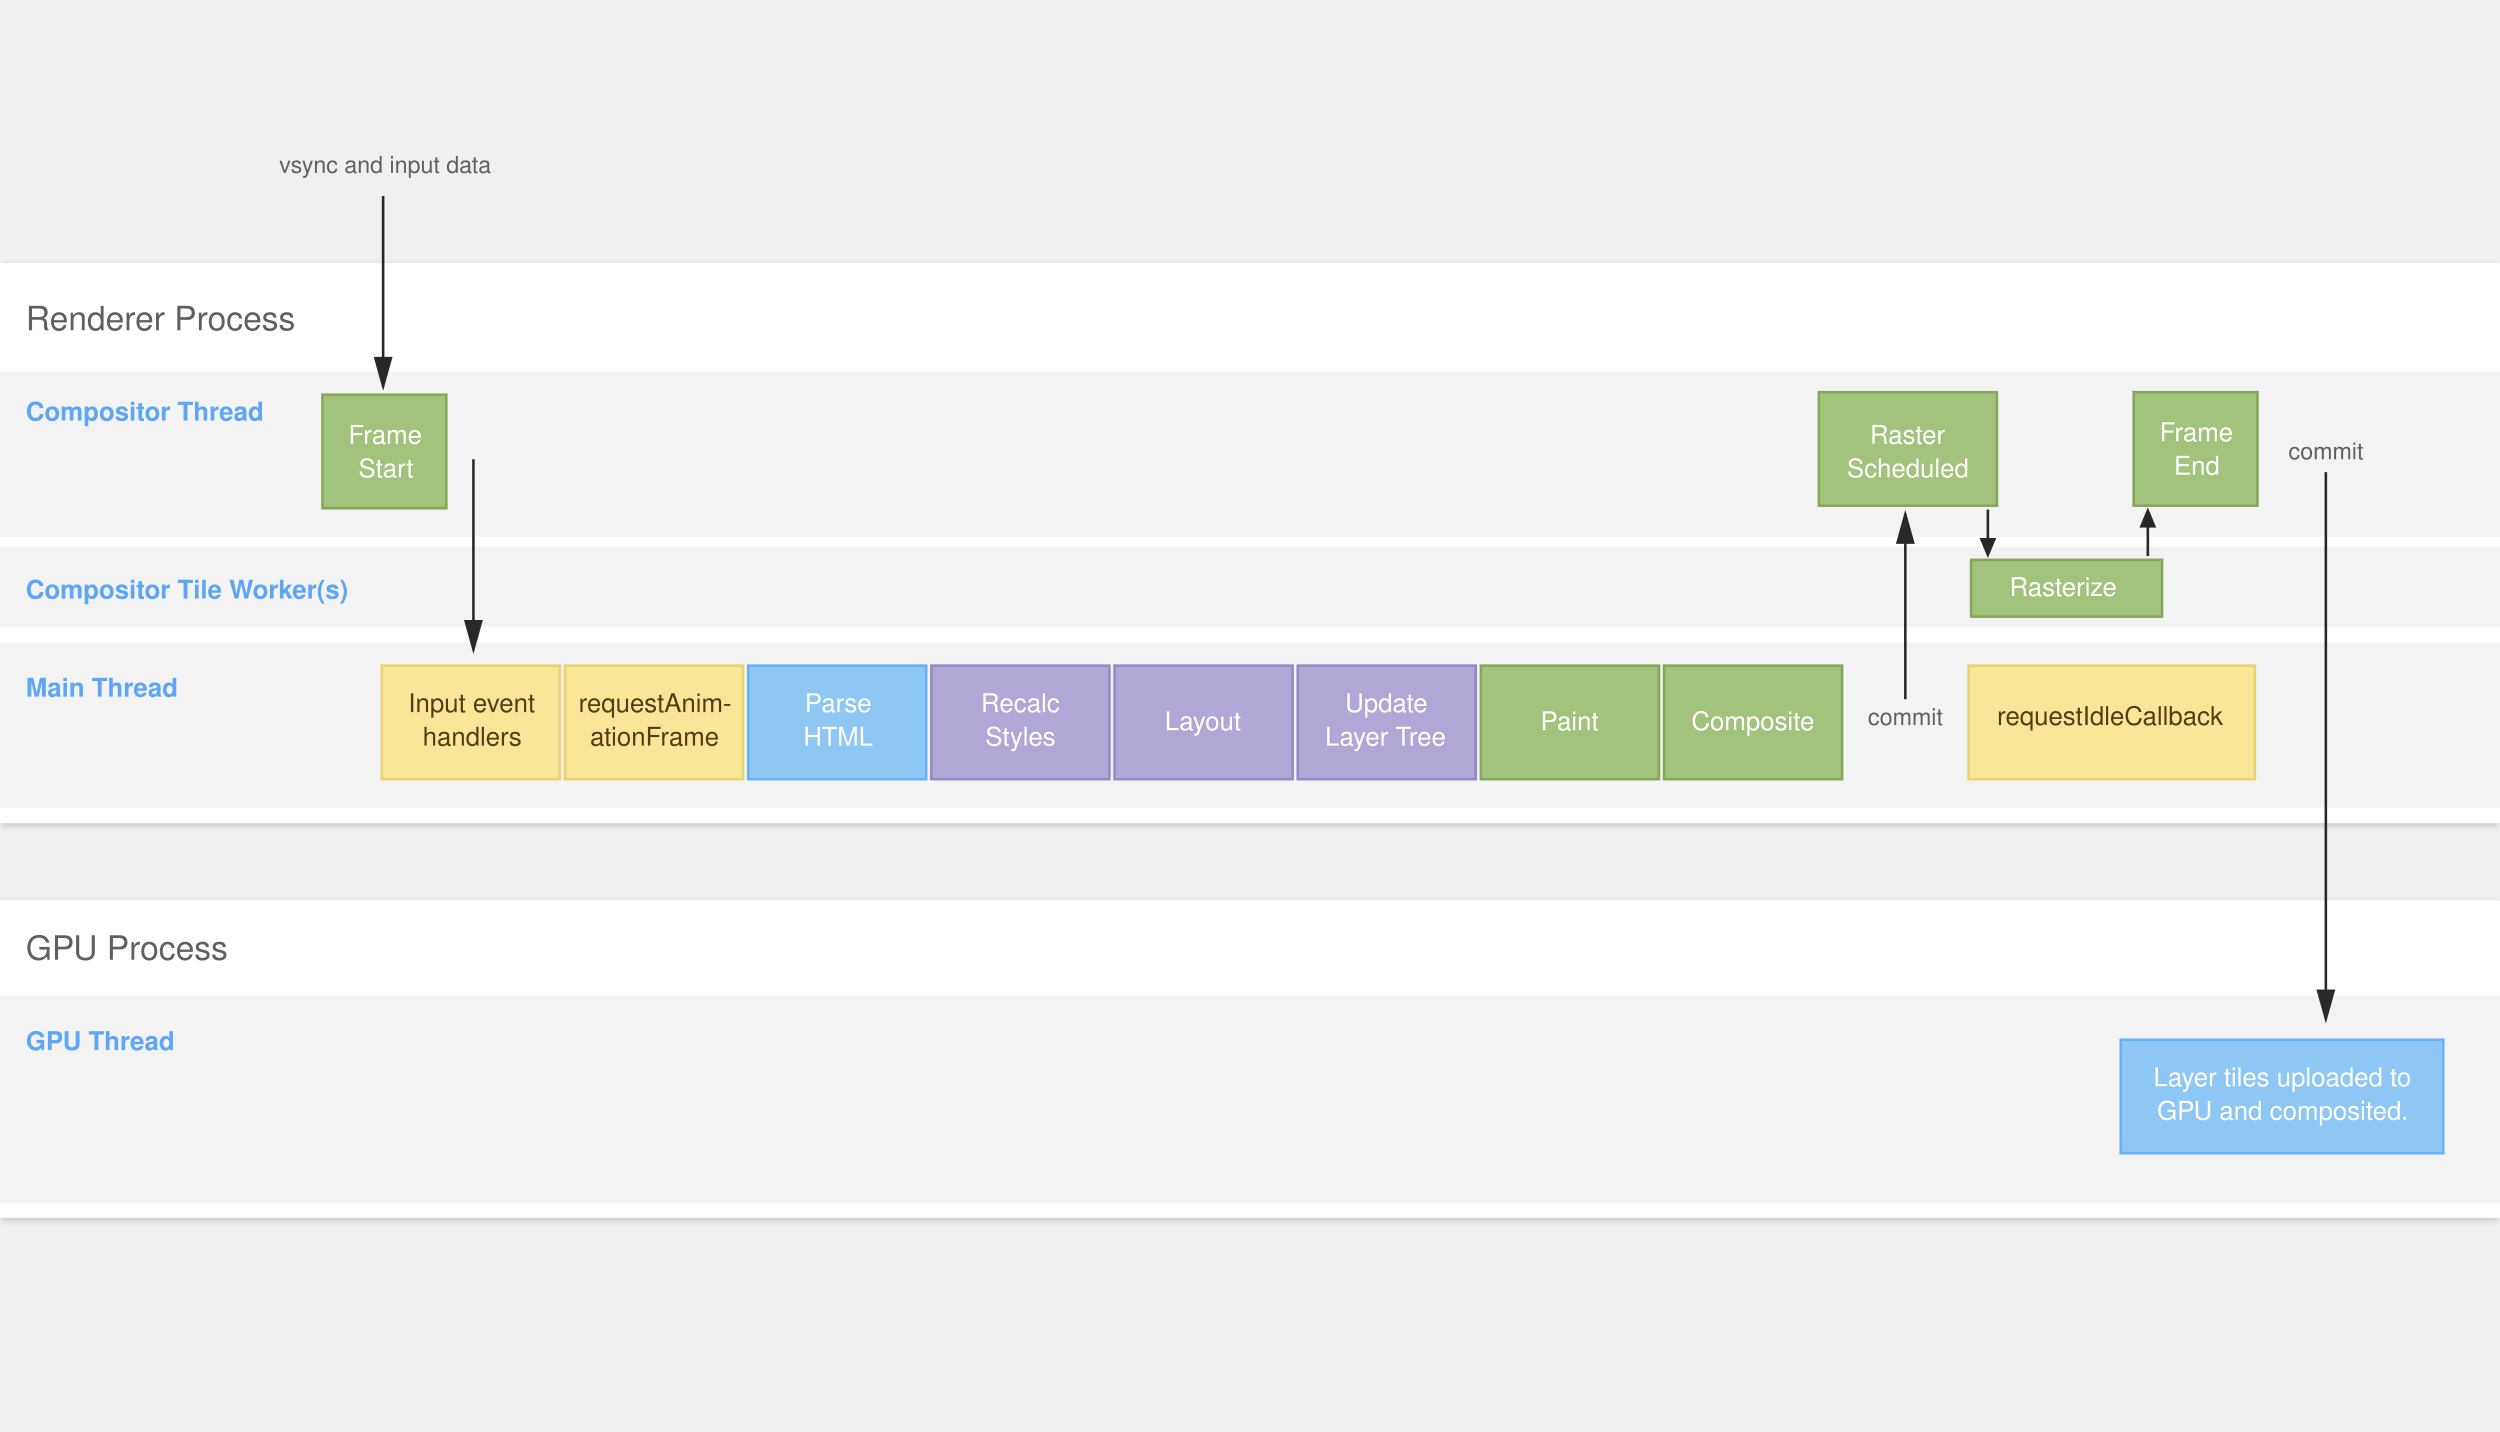
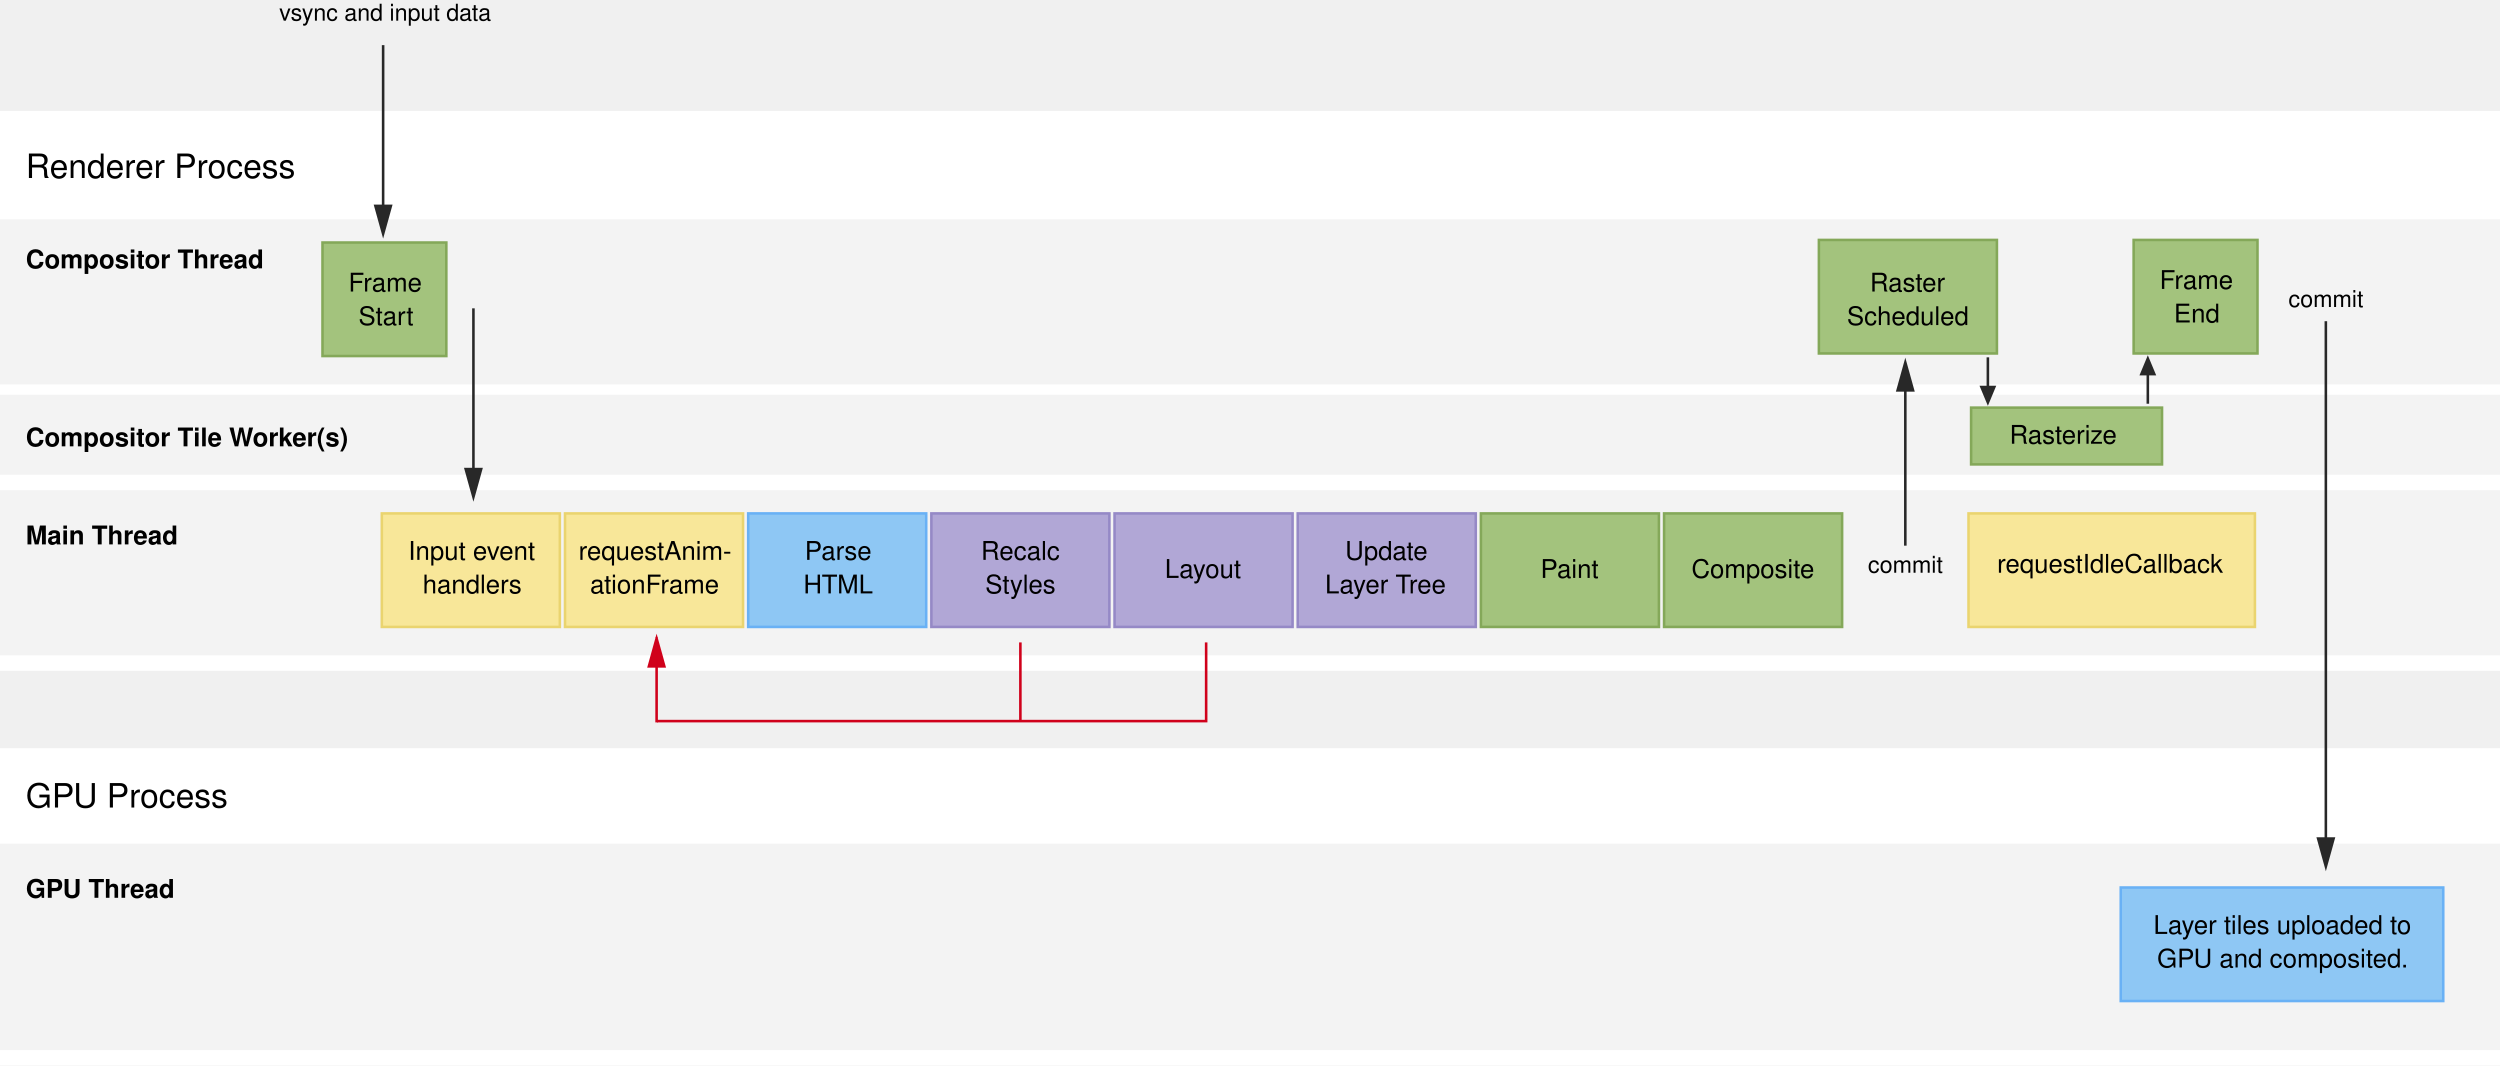
- <svg xmlns="http://www.w3.org/2000/svg" width="969" height="555" viewBox="0 0 969 555">
-   <defs>
-     <filter x="-50%" y="-50%" width="200%" height="200%" filterUnits="objectBoundingBox" id="a">
-       <feOffset dy="1" in="SourceAlpha" result="shadowOffsetOuter1" />
-       <feGaussianBlur stdDeviation="1.5" in="shadowOffsetOuter1" result="shadowBlurOuter1" />
-       <feColorMatrix values="0 0 0 0 0 0 0 0 0 0 0 0 0 0 0 0 0 0 0.181 0" in="shadowBlurOuter1" result="shadowMatrixOuter1" />
-       <feMerge>
-         <feMergeNode in="shadowMatrixOuter1" />
-         <feMergeNode in="SourceGraphic" />
-       </feMerge>
-     </filter>
-     <filter x="-50%" y="-50%" width="200%" height="200%" filterUnits="objectBoundingBox" id="b">
-       <feOffset dy="1" in="SourceAlpha" result="shadowOffsetOuter1" />
-       <feGaussianBlur stdDeviation="1.5" in="shadowOffsetOuter1" result="shadowBlurOuter1" />
-       <feColorMatrix values="0 0 0 0 0 0 0 0 0 0 0 0 0 0 0 0 0 0 0.181 0" in="shadowBlurOuter1" result="shadowMatrixOuter1" />
-       <feMerge>
-         <feMergeNode in="shadowMatrixOuter1" />
-         <feMergeNode in="SourceGraphic" />
-       </feMerge>
-     </filter>
-   </defs>
+ <svg xmlns="http://www.w3.org/2000/svg" width="969" height="413" viewBox="0 0 969 413">
  <g fill="none" fill-rule="evenodd">
-     <path fill="#FFF" filter="url(#a)" d="M0 349h969v123H0z" />
-     <path fill="#F3F3F3" d="M0 386h969v80H0z" />
-     <path fill="#FFF" filter="url(#b)" d="M0 102h969v217H0z" />
-     <path fill="#F3F3F3" d="M0 144h969v64H0zM0 212h969v31H0zM0 249h969v64H0z" />
-     <text font-family="Helvetica" font-size="13" fill="#606060">
-       <tspan x="10" y="128">Renderer Process</tspan>
+     <path d="M0 290h969v123H0V290z" fill="#FFF" />
+     <path d="M0 327h969v80H0v-80z" fill="#F3F3F3" />
+     <path d="M0 43h969v217H0V43z" fill="#FFF" />
+     <path d="M0 85h969v64H0V85zm0 68h969v31H0v-31zm0 37h969v64H0v-64z" fill="#F3F3F3" />
+     <text fill="#606060" font-family="Helvetica" font-size="13" transform="translate(0 -1)">
+       <tspan x="10" y="70" fill="#000">Renderer Process</tspan>
    </text>
-     <text font-family="Helvetica" font-size="10" font-weight="bold" fill="#5DA5F5">
-       <tspan x="10" y="163">Compositor Thread</tspan>
+     <text fill="#5DA5F5" font-family="Helvetica-Bold, Helvetica" font-size="10" font-weight="bold" transform="translate(0 -1)">
+       <tspan x="10" y="105" fill="#000">Compositor Thread</tspan>
    </text>
-     <text font-family="Helvetica" font-size="10" font-weight="bold" fill="#5DA5F5">
-       <tspan x="10" y="232">Compositor Tile Worker(s)</tspan>
+     <text fill="#5DA5F5" font-family="Helvetica-Bold, Helvetica" font-size="10" font-weight="bold" transform="translate(0 -1)">
+       <tspan x="10" y="174" fill="#000">Compositor Tile Worker(s)</tspan>
    </text>
-     <text font-family="Helvetica" font-size="10" font-weight="bold" fill="#5DA5F5">
-       <tspan x="10" y="270">Main Thread</tspan>
+     <text fill="#5DA5F5" font-family="Helvetica-Bold, Helvetica" font-size="10" font-weight="bold" transform="translate(0 -1)">
+       <tspan x="10" y="212" fill="#000">Main Thread</tspan>
    </text>
-     <text font-family="Helvetica" font-size="10" font-weight="bold" fill="#5DA5F5">
-       <tspan x="10" y="407">GPU Thread</tspan>
+     <text fill="#5DA5F5" font-family="Helvetica-Bold, Helvetica" font-size="10" font-weight="bold" transform="translate(0 -1)">
+       <tspan x="10" y="349" fill="#000">GPU Thread</tspan>
    </text>
-     <text font-family="Helvetica" font-size="13" fill="#606060">
-       <tspan x="10" y="372">GPU Process</tspan>
+     <text fill="#606060" font-family="Helvetica" font-size="13" transform="translate(0 -1)">
+       <tspan x="10" y="314" fill="#000">GPU Process</tspan>
    </text>
-     <path stroke="#84A859" fill="#A3C37D" d="M125 153h48v44h-48z" />
-     <path stroke="#EAD46F" fill="#F8E799" d="M148 258h69v44h-69z" />
-     <path d="M183.5 178.5v73.11M183.5 251.61l3-10.8h-6l3 10.8zM738.5 270.5v-71M738.5 199.5l-3 10.8h6l-3-10.8zM901.5 183.5v211.334M901.5 394.834l3-10.8h-6l3 10.8z" stroke="#282828" stroke-linecap="square" fill="#282828" />
-     <text font-family="Helvetica" font-size="10" fill="#5C3817">
-       <tspan x="158.259" y="276">Input event</tspan>
-       <tspan x="163.82" y="289">handlers</tspan>
+     <path d="M125 94h48v44h-48V94z" stroke="#84A859" fill="#A3C37D" />
+     <path d="M148 199h69v44h-69v-44z" stroke="#EAD46F" fill="#F8E799" />
+     <path d="M183.5 119.5v73.11-73.11zm0 73.11l3-10.8h-6l3 10.8zm555 18.89v-71 71zm0-71l-3 10.8h6l-3-10.8zm163-16v211.334V124.5zm0 211.334l3-10.8h-6l3 10.8z" stroke="#282828" fill="#282828" />
+     <text fill="#5C3817" font-family="Helvetica" font-size="10" transform="translate(0 -1)">
+       <tspan x="158.259" y="218" fill="#000">Input event</tspan>
    </text>
-     <path stroke="#EAD46F" fill="#F8E799" d="M219 258h69v44h-69z" />
-     <text font-family="Helvetica" font-size="10" fill="#5C3817">
-       <tspan x="224.266" y="276">requestAnim-</tspan>
-       <tspan x="228.712" y="289">ationFrame</tspan>
+     <text fill="#5C3817" font-family="Helvetica" font-size="10" transform="translate(0 -1)">
+       <tspan x="163.82" y="231" fill="#000">handlers</tspan>
    </text>
-     <path stroke="#69B1F5" fill="#8EC7F4" d="M290 258h69v44h-69z" />
-     <text font-family="Helvetica" font-size="10" fill="#FFF">
-       <tspan x="311.938" y="276">Parse </tspan>
-       <tspan x="311.389" y="289">HTML</tspan>
+     <path d="M219 199h69v44h-69v-44z" stroke="#EAD46F" fill="#F8E799" />
+     <text fill="#5C3817" font-family="Helvetica" font-size="10" transform="translate(0 -1)">
+       <tspan x="224.266" y="218" fill="#000">requestAnim-</tspan>
    </text>
-     <path stroke="#9589C6" fill="#B1A7D6" d="M361 258h69v44h-69z" />
-     <text font-family="Helvetica" font-size="10" fill="#FFF">
-       <tspan x="380.217" y="276">Recalc</tspan>
-       <tspan x="381.884" y="289">Styles</tspan>
+     <text fill="#5C3817" font-family="Helvetica" font-size="10" transform="translate(0 -1)">
+       <tspan x="228.712" y="231" fill="#000">ationFrame</tspan>
    </text>
-     <path stroke="#9589C6" fill="#B1A7D6" d="M432 258h69v44h-69z" />
-     <text font-family="Helvetica" font-size="10" fill="#FFF">
-       <tspan x="451.488" y="283">Layout</tspan>
+     <path d="M290 199h69v44h-69v-44z" stroke="#69B1F5" fill="#8EC7F4" />
+     <text fill="#FFF" font-family="Helvetica" font-size="10" transform="translate(0 -1)">
+       <tspan x="311.938" y="218" fill="#000">Parse</tspan>
    </text>
-     <path stroke="#9589C6" fill="#B1A7D6" d="M503 258h69v44h-69z" />
-     <text font-family="Helvetica" font-size="10" fill="#FFF">
-       <tspan x="521.377" y="276">Update</tspan>
-       <tspan x="513.594" y="289">Layer Tree</tspan>
+     <text fill="#FFF" font-family="Helvetica" font-size="10" transform="translate(0 -1)">
+       <tspan x="311.389" y="231" fill="#000">HTML</tspan>
    </text>
-     <path stroke="#84A859" fill="#A3C37D" d="M574 258h69v44h-69z" />
-     <text font-family="Helvetica" font-size="10" fill="#FFF">
-       <tspan x="597.104" y="283">Paint</tspan>
+     <path d="M361 199h69v44h-69v-44z" stroke="#9589C6" fill="#B1A7D6" />
+     <text fill="#FFF" font-family="Helvetica" font-size="10" transform="translate(0 -1)">
+       <tspan x="380.217" y="218" fill="#000">Recalc</tspan>
    </text>
-     <text font-family="Helvetica" font-size="10" fill="#FFF">
-       <tspan x="135.054" y="172">Frame</tspan>
-       <tspan x="138.941" y="185">Start</tspan>
+     <text fill="#FFF" font-family="Helvetica" font-size="10" transform="translate(0 -1)">
+       <tspan x="381.884" y="231" fill="#000">Styles</tspan>
    </text>
-     <path stroke="#84A859" fill="#A3C37D" d="M645 258h69v44h-69z" />
-     <text font-family="Helvetica" font-size="10" fill="#FFF">
-       <tspan x="655.601" y="283">Composite</tspan>
+     <path d="M432 199h69v44h-69v-44z" stroke="#9589C6" fill="#B1A7D6" />
+     <text fill="#FFF" font-family="Helvetica" font-size="10" transform="translate(0 -1)">
+       <tspan x="451.488" y="225" fill="#000">Layout</tspan>
    </text>
-     <path stroke="#84A859" fill="#A3C37D" d="M705 152h69v44h-69z" />
-     <text font-family="Helvetica" font-size="10" fill="#FFF">
-       <tspan x="724.773" y="172">Raster</tspan>
-       <tspan x="715.87" y="185">Scheduled</tspan>
+     <path d="M503 199h69v44h-69v-44z" stroke="#9589C6" fill="#B1A7D6" />
+     <text fill="#FFF" font-family="Helvetica" font-size="10" transform="translate(0 -1)">
+       <tspan x="521.377" y="218" fill="#000">Update</tspan>
    </text>
-     <path stroke="#84A859" fill="#A3C37D" d="M764 217h74v22h-74z" />
-     <text font-family="Helvetica" font-size="10" fill="#FFF">
-       <tspan x="778.882" y="231">Rasterize</tspan>
+     <text fill="#FFF" font-family="Helvetica" font-size="10" transform="translate(0 -1)">
+       <tspan x="513.594" y="231" fill="#000">Layer Tree</tspan>
    </text>
-     <path stroke="#84A859" fill="#A3C37D" d="M827 152h48v44h-48z" />
-     <text font-family="Helvetica" font-size="10" fill="#FFF">
-       <tspan x="837.054" y="171">Frame</tspan>
-       <tspan x="842.604" y="184">End</tspan>
+     <path d="M574 199h69v44h-69v-44z" stroke="#84A859" fill="#A3C37D" />
+     <text fill="#FFF" font-family="Helvetica" font-size="10" transform="translate(0 -1)">
+       <tspan x="597.104" y="225" fill="#000">Paint</tspan>
    </text>
-     <path stroke="#EAD46F" fill="#F8E799" d="M763 258h111v44H763z" />
-     <text font-family="Helvetica" font-size="10" fill="#5C3817">
-       <tspan x="774.086" y="281">requestIdleCallback</tspan>
+     <text fill="#FFF" font-family="Helvetica" font-size="10" transform="translate(0 -1)">
+       <tspan x="135.054" y="114" fill="#000">Frame</tspan>
    </text>
-     <path stroke="#69B1F5" fill="#8EC7F4" d="M822 403h125v44H822z" />
-     <text font-family="Helvetica" font-size="10" fill="#FFF">
-       <tspan x="834.688" y="421">Layer tiles uploaded to </tspan>
-       <tspan x="836.086" y="434">GPU and composited.</tspan>
+     <text fill="#FFF" font-family="Helvetica" font-size="10" transform="translate(0 -1)">
+       <tspan x="138.941" y="127" fill="#000">Start</tspan>
    </text>
-     <text font-family="Helvetica" font-size="9" fill="#606060">
-       <tspan x="108.222" y="67">vsync and input data</tspan>
+     <path d="M645 199h69v44h-69v-44z" stroke="#84A859" fill="#A3C37D" />
+     <text fill="#FFF" font-family="Helvetica" font-size="10" transform="translate(0 -1)">
+       <tspan x="655.601" y="225" fill="#000">Composite</tspan>
    </text>
-     <text font-family="Helvetica" font-size="9" fill="#606060">
-       <tspan x="724" y="281">commit</tspan>
+     <path d="M705 93h69v44h-69V93z" stroke="#84A859" fill="#A3C37D" />
+     <text fill="#FFF" font-family="Helvetica" font-size="10" transform="translate(0 -1)">
+       <tspan x="724.773" y="114" fill="#000">Raster</tspan>
    </text>
-     <text font-family="Helvetica" font-size="9" fill="#606060">
-       <tspan x="887" y="178">commit</tspan>
+     <text fill="#FFF" font-family="Helvetica" font-size="10" transform="translate(0 -1)">
+       <tspan x="715.87" y="127" fill="#000">Scheduled</tspan>
    </text>
-     <path d="M148.5 76.5v73.11M148.5 149.61l3-10.8h-6l3 10.8zM832.5 204v11.5V204H830l2.5-6 2.5 6h-2.5zM770.5 209v-11.5V209h2.5l-2.5 6-2.5-6h2.5z" stroke="#282828" stroke-linecap="square" fill="#282828" />
+     <path d="M764 158h74v22h-74v-22z" stroke="#84A859" fill="#A3C37D" />
+     <text fill="#FFF" font-family="Helvetica" font-size="10" transform="translate(0 -1)">
+       <tspan x="778.882" y="173" fill="#000">Rasterize</tspan>
+     </text>
+     <path d="M827 93h48v44h-48V93z" stroke="#84A859" fill="#A3C37D" />
+     <text fill="#FFF" font-family="Helvetica" font-size="10" transform="translate(0 -1)">
+       <tspan x="837.054" y="113" fill="#000">Frame</tspan>
+     </text>
+     <text fill="#FFF" font-family="Helvetica" font-size="10" transform="translate(0 -1)">
+       <tspan x="842.604" y="126" fill="#000">End</tspan>
+     </text>
+     <path d="M763 199h111v44H763v-44z" stroke="#EAD46F" fill="#F8E799" />
+     <text fill="#5C3817" font-family="Helvetica" font-size="10" transform="translate(0 -1)">
+       <tspan x="774.086" y="223" fill="#000">requestIdleCallback</tspan>
+     </text>
+     <path d="M822 344h125v44H822v-44z" stroke="#69B1F5" fill="#8EC7F4" />
+     <text fill="#FFF" font-family="Helvetica" font-size="10" transform="translate(0 -1)">
+       <tspan x="834.688" y="363" fill="#000">Layer tiles uploaded to</tspan>
+     </text>
+     <text fill="#FFF" font-family="Helvetica" font-size="10" transform="translate(0 -1)">
+       <tspan x="836.086" y="376" fill="#000">GPU and composited.</tspan>
+     </text>
+     <text fill="#606060" font-family="Helvetica" font-size="9" transform="translate(0 -1)">
+       <tspan x="108.222" y="9" fill="#000">vsync and input data</tspan>
+     </text>
+     <text fill="#606060" font-family="Helvetica" font-size="9" transform="translate(0 -1)">
+       <tspan x="724" y="223" fill="#000">commit</tspan>
+     </text>
+     <text fill="#606060" font-family="Helvetica" font-size="9" transform="translate(0 -1)">
+       <tspan x="887" y="120" fill="#000">commit</tspan>
+     </text>
+     <path d="M148.5 17.5v73.11V17.5zm0 73.11l3-10.8h-6l3 10.8zm684 54.39v11.5V145H830l2.5-6 2.5 6h-2.5zm-62 5v-11.5V150h2.5l-2.5 6-2.5-6h2.5z" stroke="#282828" fill="#282828" />
+     <path d="M254.5 279.5v-32.016m0 0l-3 10.8h6l-3-10.8z" stroke="#D0011B" stroke-linecap="square" fill="#D0021B" />
+     <path d="M467.5 249.5v30m-72-30v30m72.002 0h-212.34" stroke="#D0011B" stroke-linecap="square" />
  </g>
</svg>
